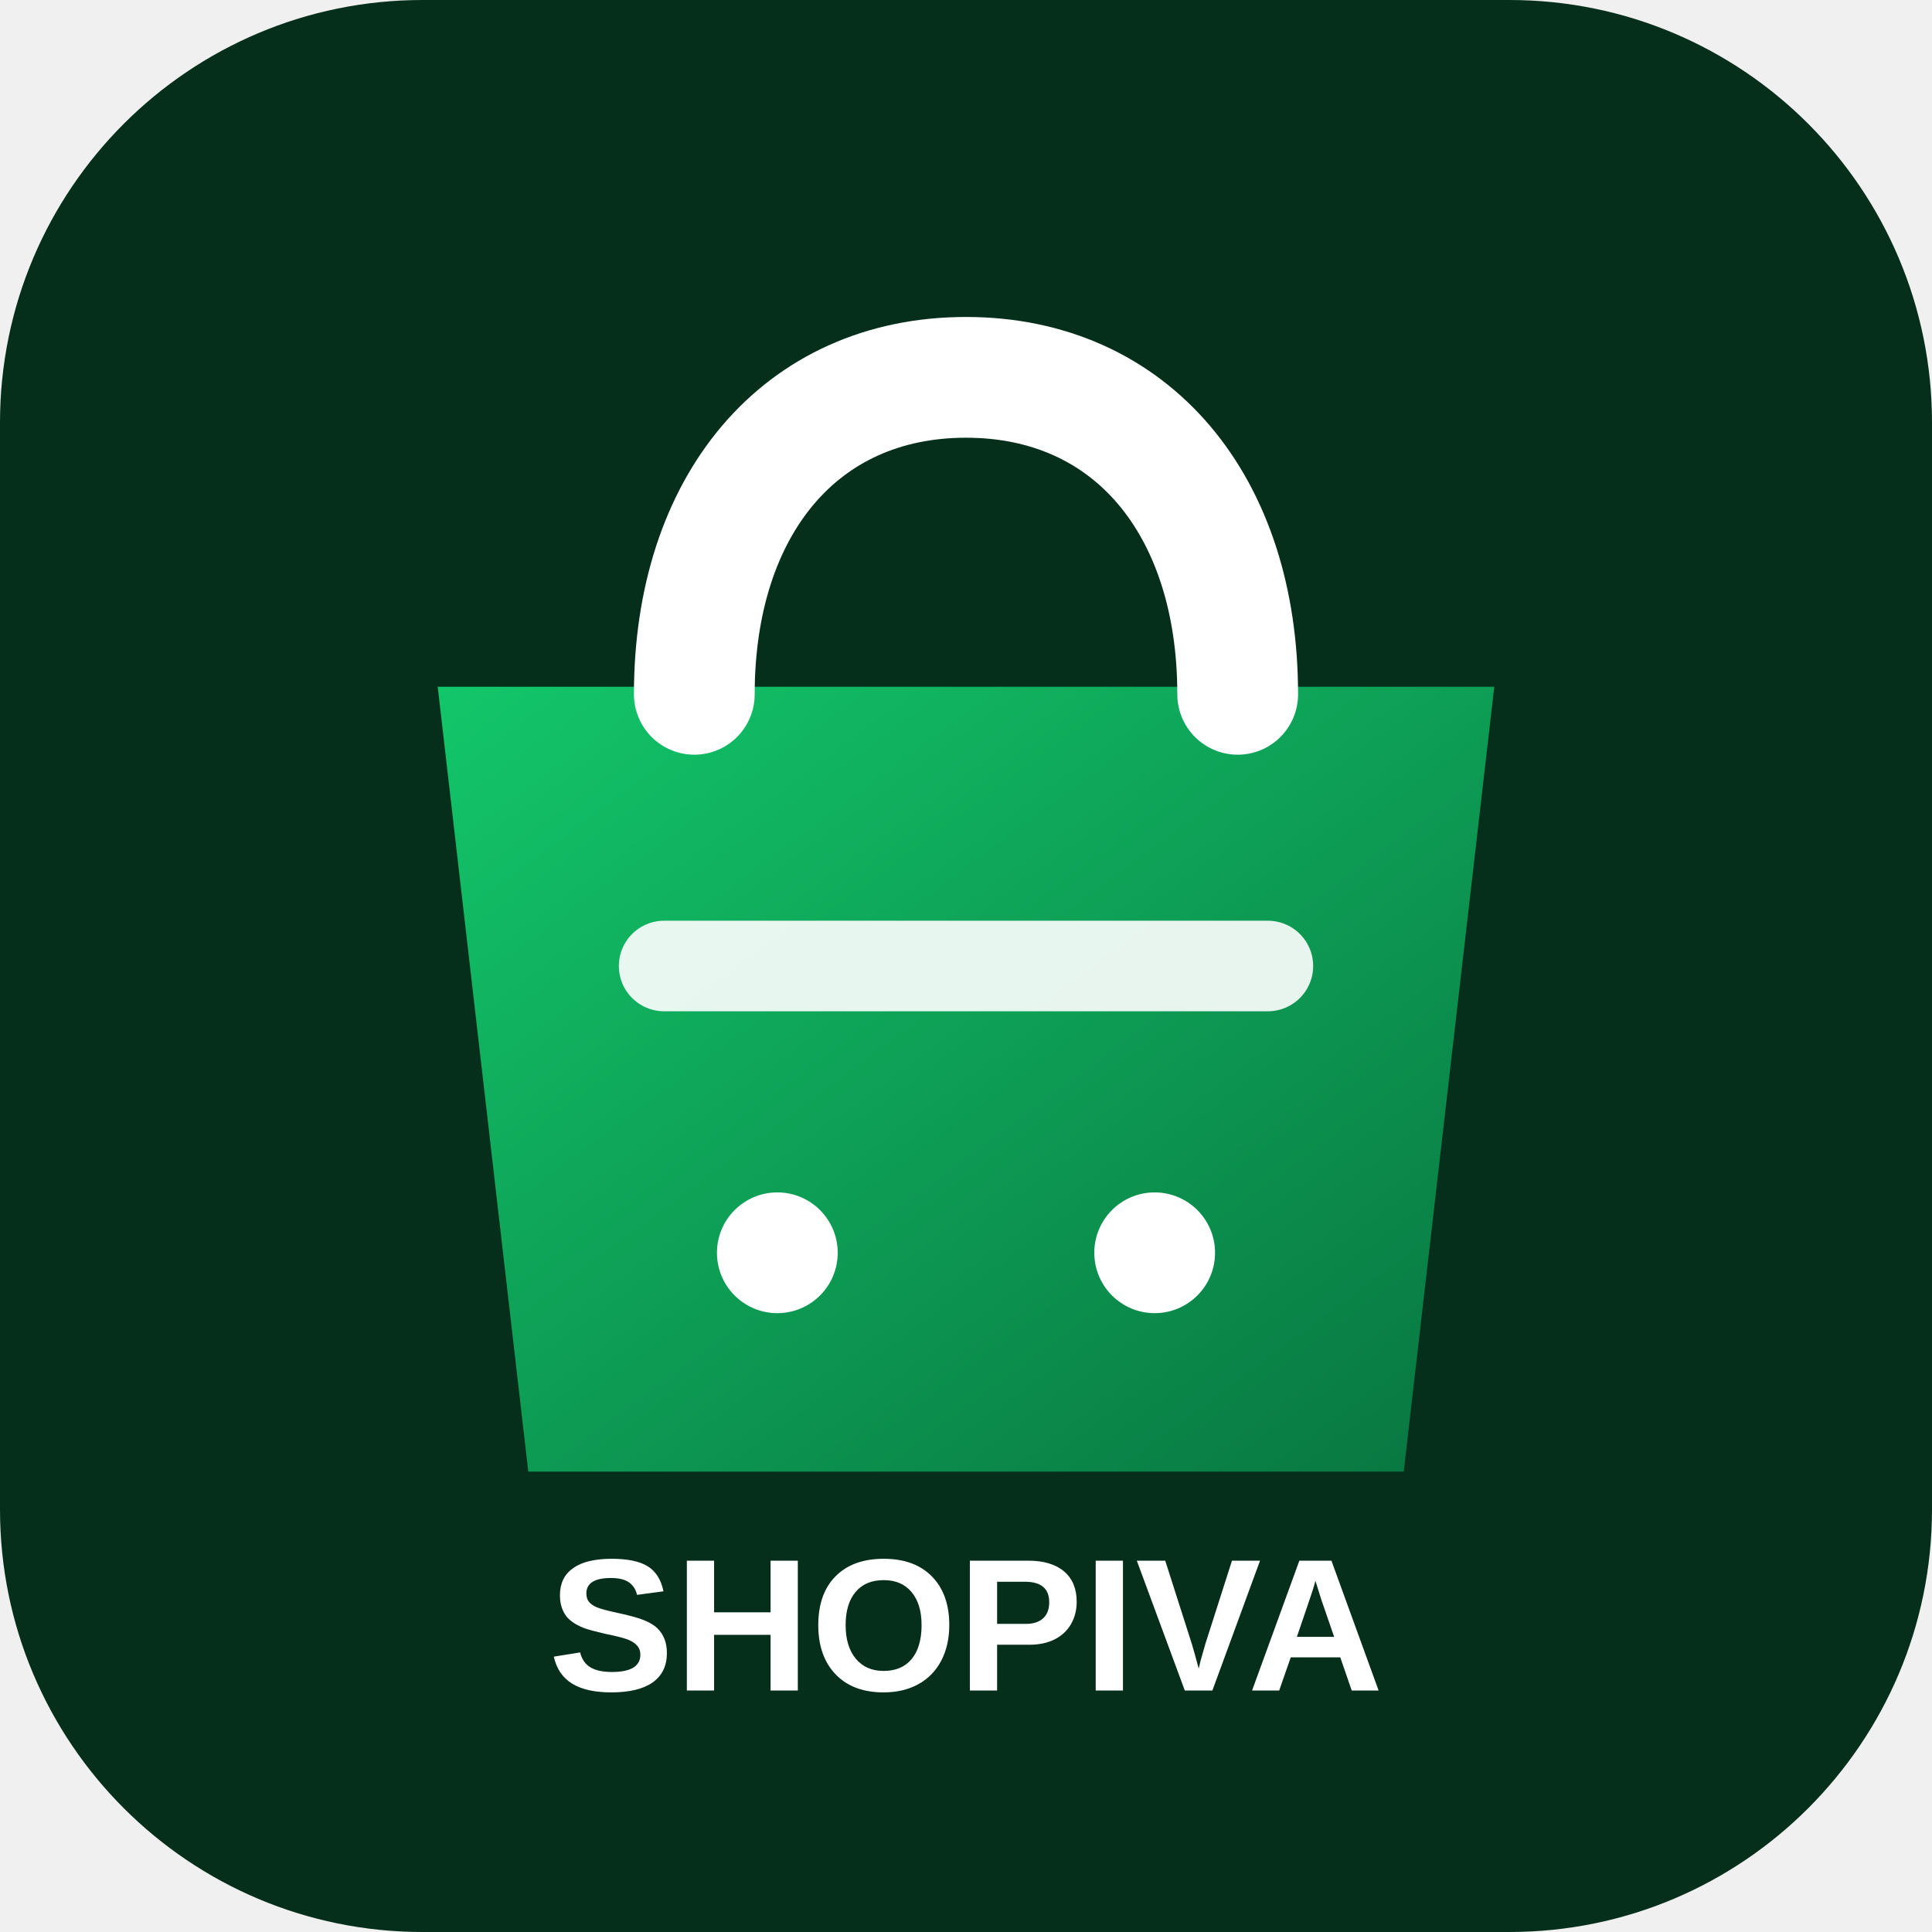
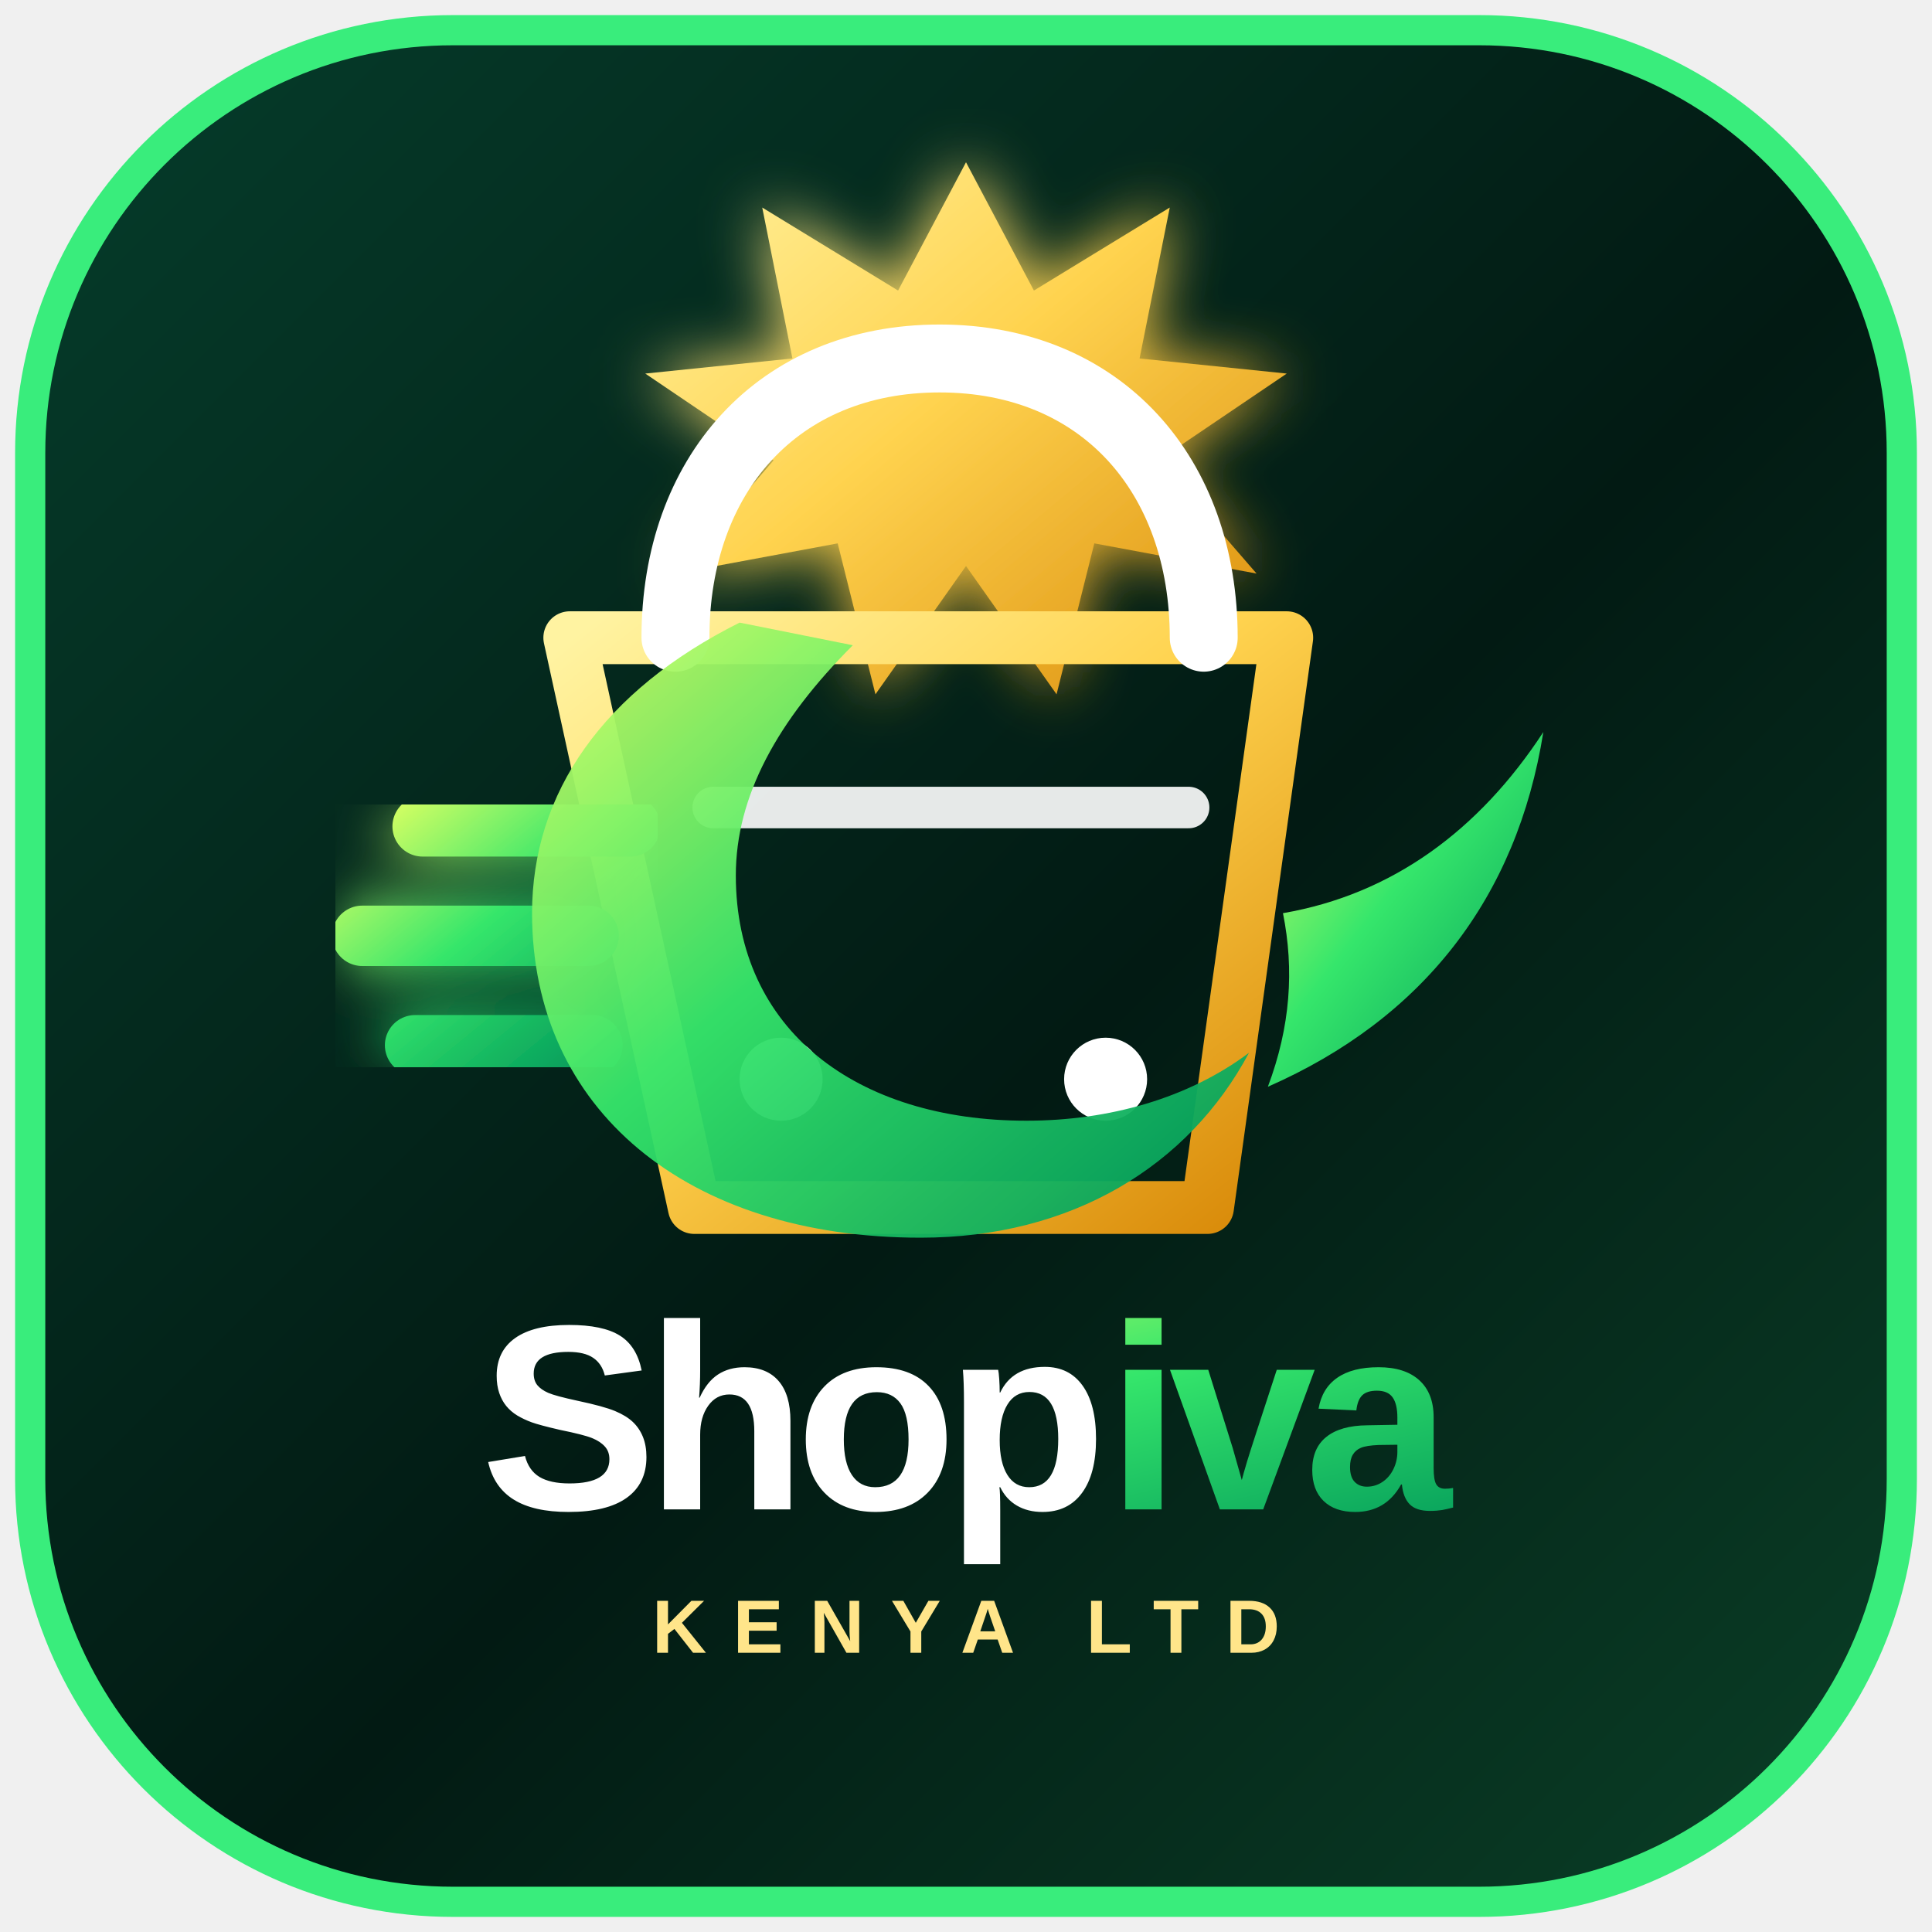
- <svg xmlns="http://www.w3.org/2000/svg" viewBox="0 0 256 256" role="img" aria-labelledby="title desc">
+ <svg xmlns="http://www.w3.org/2000/svg" viewBox="0 0 512 512" role="img" aria-labelledby="title desc">
  <defs>
-     <linearGradient id="g" x1="0" y1="0" x2="1" y2="1">
-       <stop offset="0" stop-color="#13c66a" />
-       <stop offset="1" stop-color="#087540" />
+     <linearGradient id="bg" x1="0" y1="0" x2="1" y2="1">
+       <stop stop-color="#063d2b" />
+       <stop offset=".55" stop-color="#021a13" />
+       <stop offset="1" stop-color="#0a4027" />
    </linearGradient>
+     <linearGradient id="green" x1="0" y1="0" x2="1" y2="1">
+       <stop stop-color="#d8ff63" />
+       <stop offset=".45" stop-color="#35e66b" />
+       <stop offset="1" stop-color="#00965a" />
+     </linearGradient>
+     <linearGradient id="gold" x1="0" y1="0" x2="1" y2="1">
+       <stop stop-color="#fff3a1" />
+       <stop offset=".45" stop-color="#ffd34f" />
+       <stop offset="1" stop-color="#d88908" />
+     </linearGradient>
+     <filter id="glow">
+       <feGaussianBlur stdDeviation="8" result="b" />
+       <feMerge>
+         <feMergeNode in="b" />
+         <feMergeNode in="SourceGraphic" />
+       </feMerge>
+     </filter>
  </defs>
-   <rect width="256" height="256" rx="56" fill="#052e1b" />
-   <path d="M58 91h140l-12 104H70L58 91Z" fill="url(#g)" />
-   <path d="M92 92c0-25 14-42 36-42s36 17 36 42" fill="none" stroke="#fff" stroke-width="16" stroke-linecap="round" />
-   <path d="M88 128h80" stroke="#fff" stroke-width="12" stroke-linecap="round" opacity=".9" />
-   <circle cx="103" cy="166" r="8" fill="#fff" />
-   <circle cx="153" cy="166" r="8" fill="#fff" />
-   <text x="128" y="224" text-anchor="middle" fill="#fff" font-family="Arial,Helvetica,sans-serif" font-size="25" font-weight="800">SHOPIVA</text>
+   <rect x="8" y="8" width="496" height="496" rx="112" fill="url(#bg)" stroke="#39ed7c" stroke-width="8" />
+   <path d="M256 43l18 34 36-22-8 40 39 4-34 23 26 30-43-8-10 40-24-34-24 34-10-40-43 8 26-30-34-23 39-4-8-40 36 22z" fill="url(#gold)" filter="url(#glow)" />
+   <path d="M151 169h190l-21 151H184z" fill="none" stroke="url(#gold)" stroke-width="14" stroke-linejoin="round" />
+   <path d="M179 169c0-43 27-74 70-74s70 31 70 74" fill="none" stroke="#fff" stroke-width="18" stroke-linecap="round" />
+   <path d="M189 214h126" stroke="#fff" stroke-width="11" stroke-linecap="round" opacity=".9" />
+   <circle cx="207" cy="286" r="11" fill="#fff" />
+   <circle cx="293" cy="286" r="11" fill="#fff" />
+   <path d="M112 219h55M96 248h60M110 277h47" stroke="url(#green)" stroke-width="16" stroke-linecap="round" filter="url(#glow)" />
+   <path d="M226 171c-20 20-31 40-31 61 0 41 32 65 77 65 22 0 43-6 59-18-16 30-47 49-87 49-62 0-103-34-103-86 0-32 19-59 55-77z" fill="url(#green)" opacity=".95" />
+   <path d="M340 242c29-5 52-22 69-48-7 44-32 76-73 94 6-16 7-31 4-46z" fill="url(#green)" />
+   <text x="256" y="400" text-anchor="middle" font-family="Arial,Helvetica,sans-serif" font-size="70" font-weight="900" letter-spacing="-3" fill="#fff">Shop<tspan fill="url(#green)">iva</tspan>
+   </text>
+   <text x="256" y="438" text-anchor="middle" font-family="Arial,Helvetica,sans-serif" font-size="20" font-weight="700" letter-spacing="7" fill="#ffe58a">KENYA LTD</text>
</svg>
